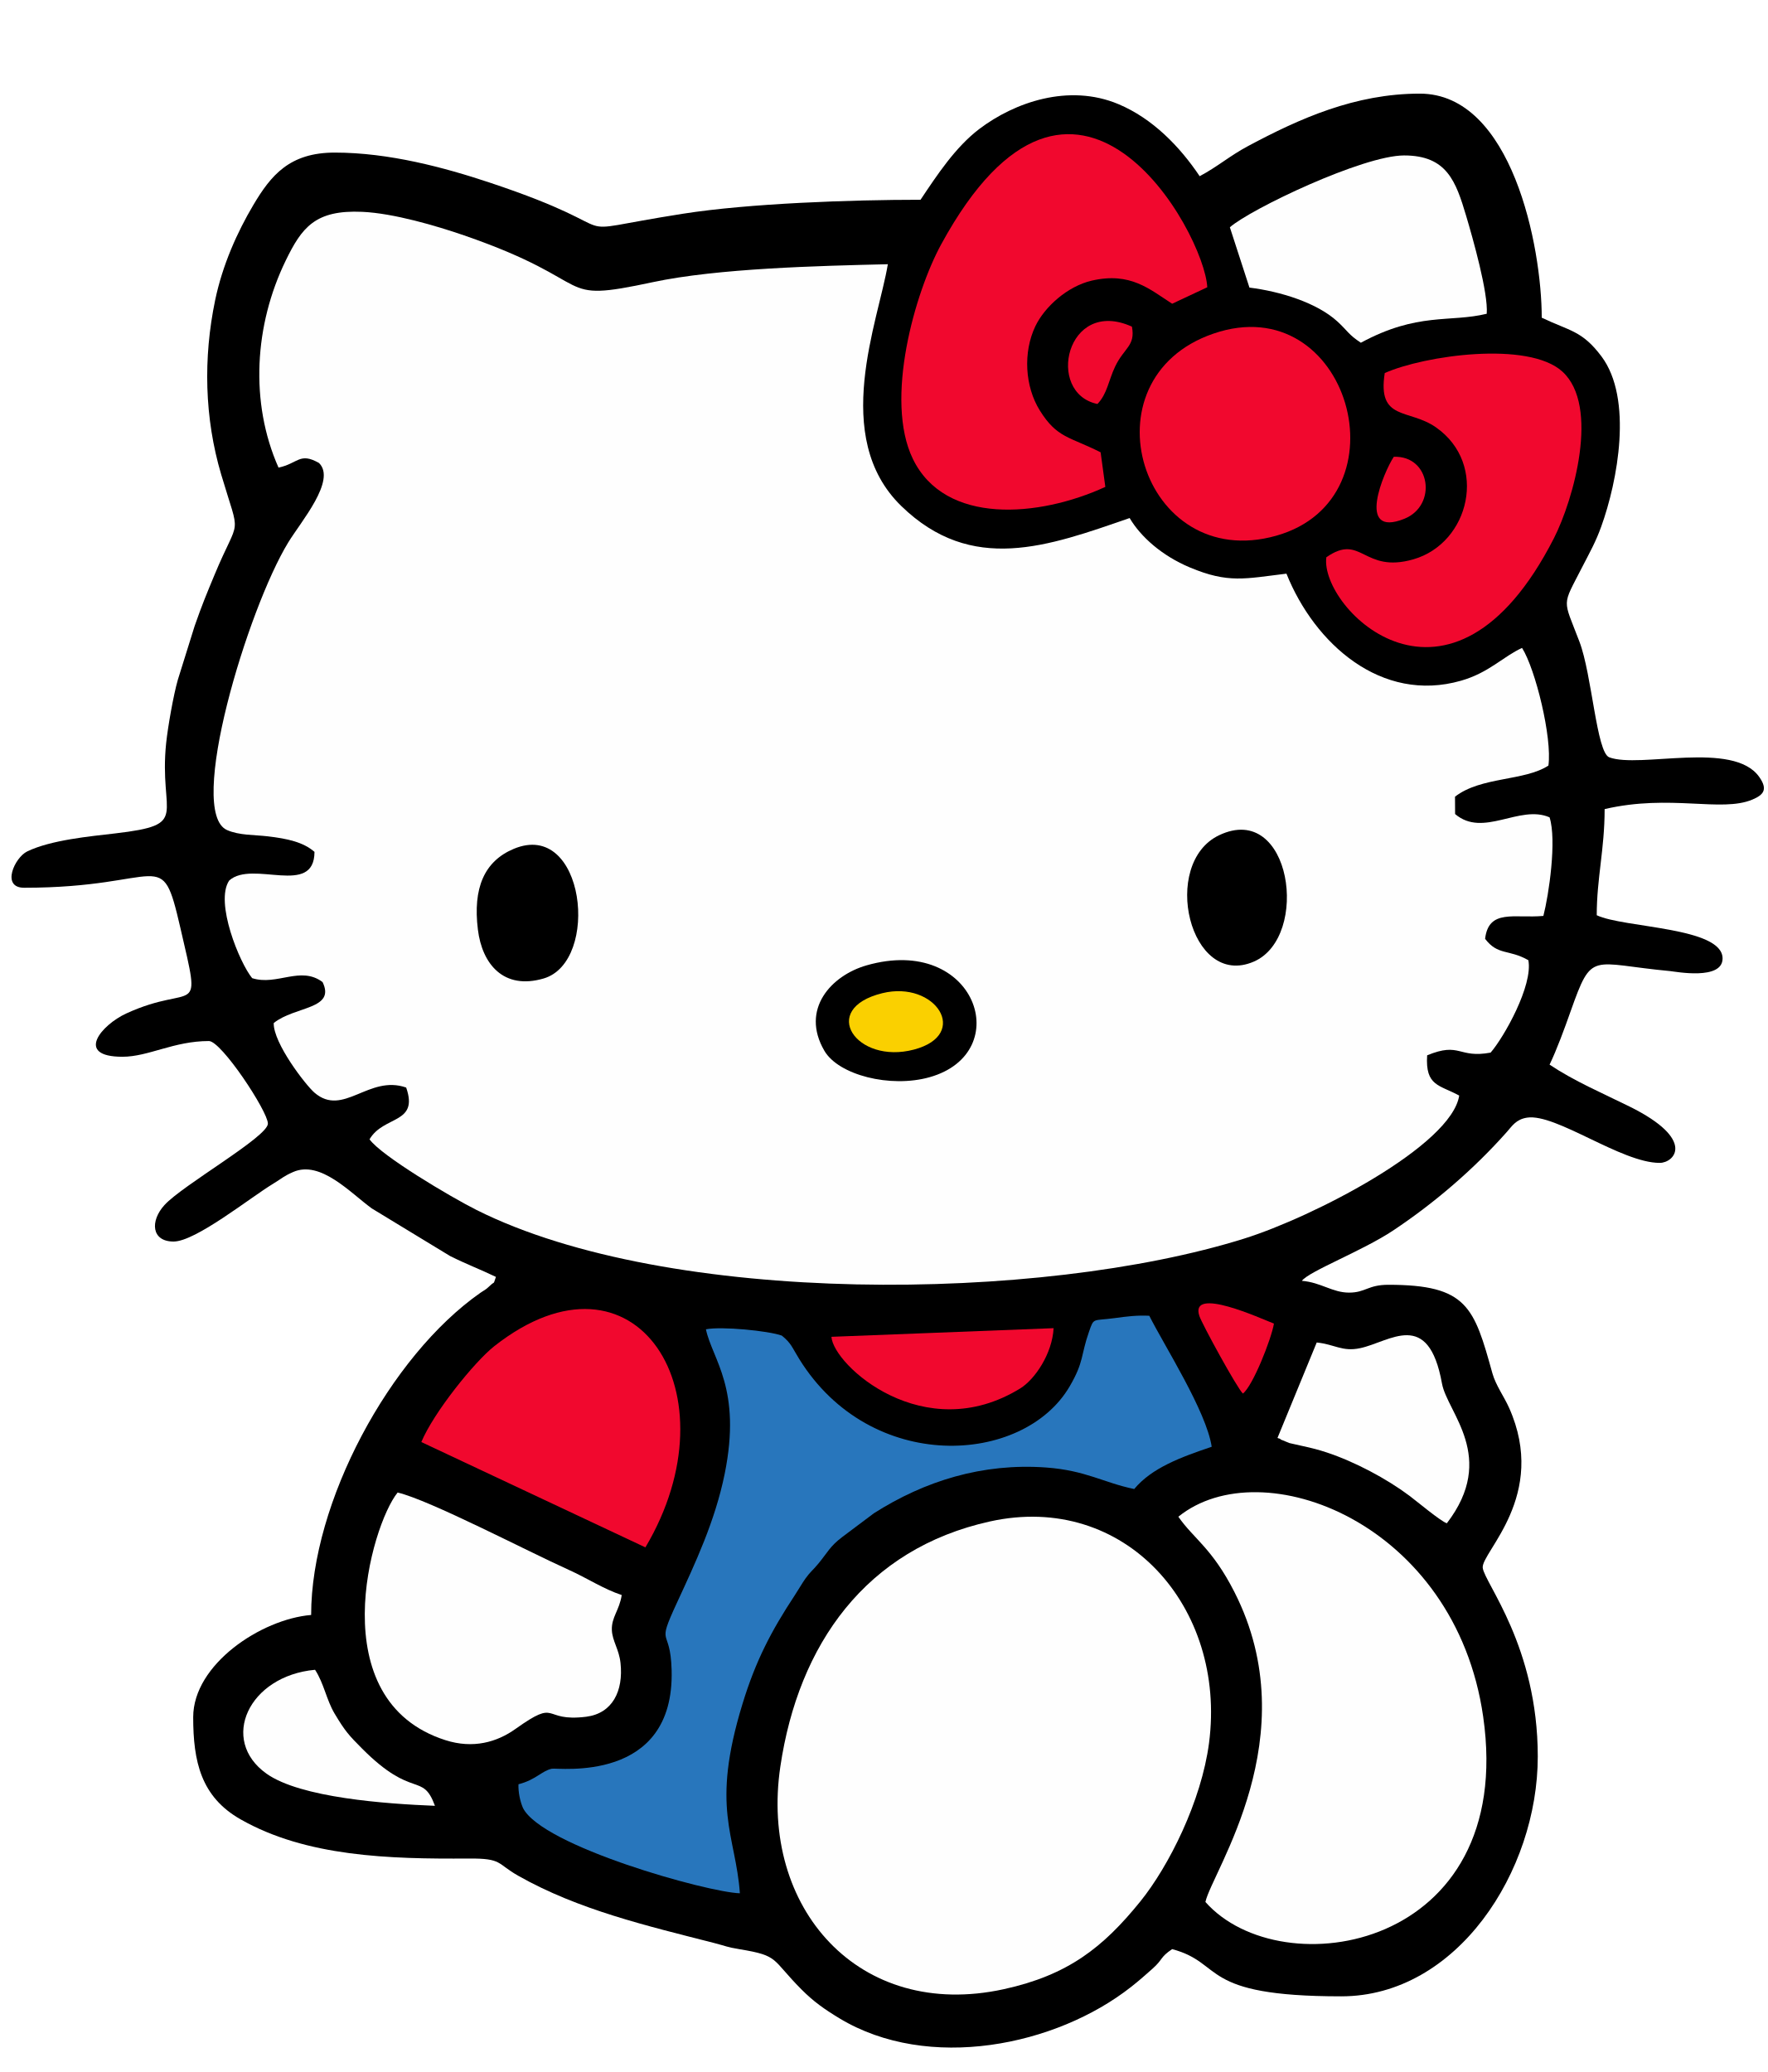
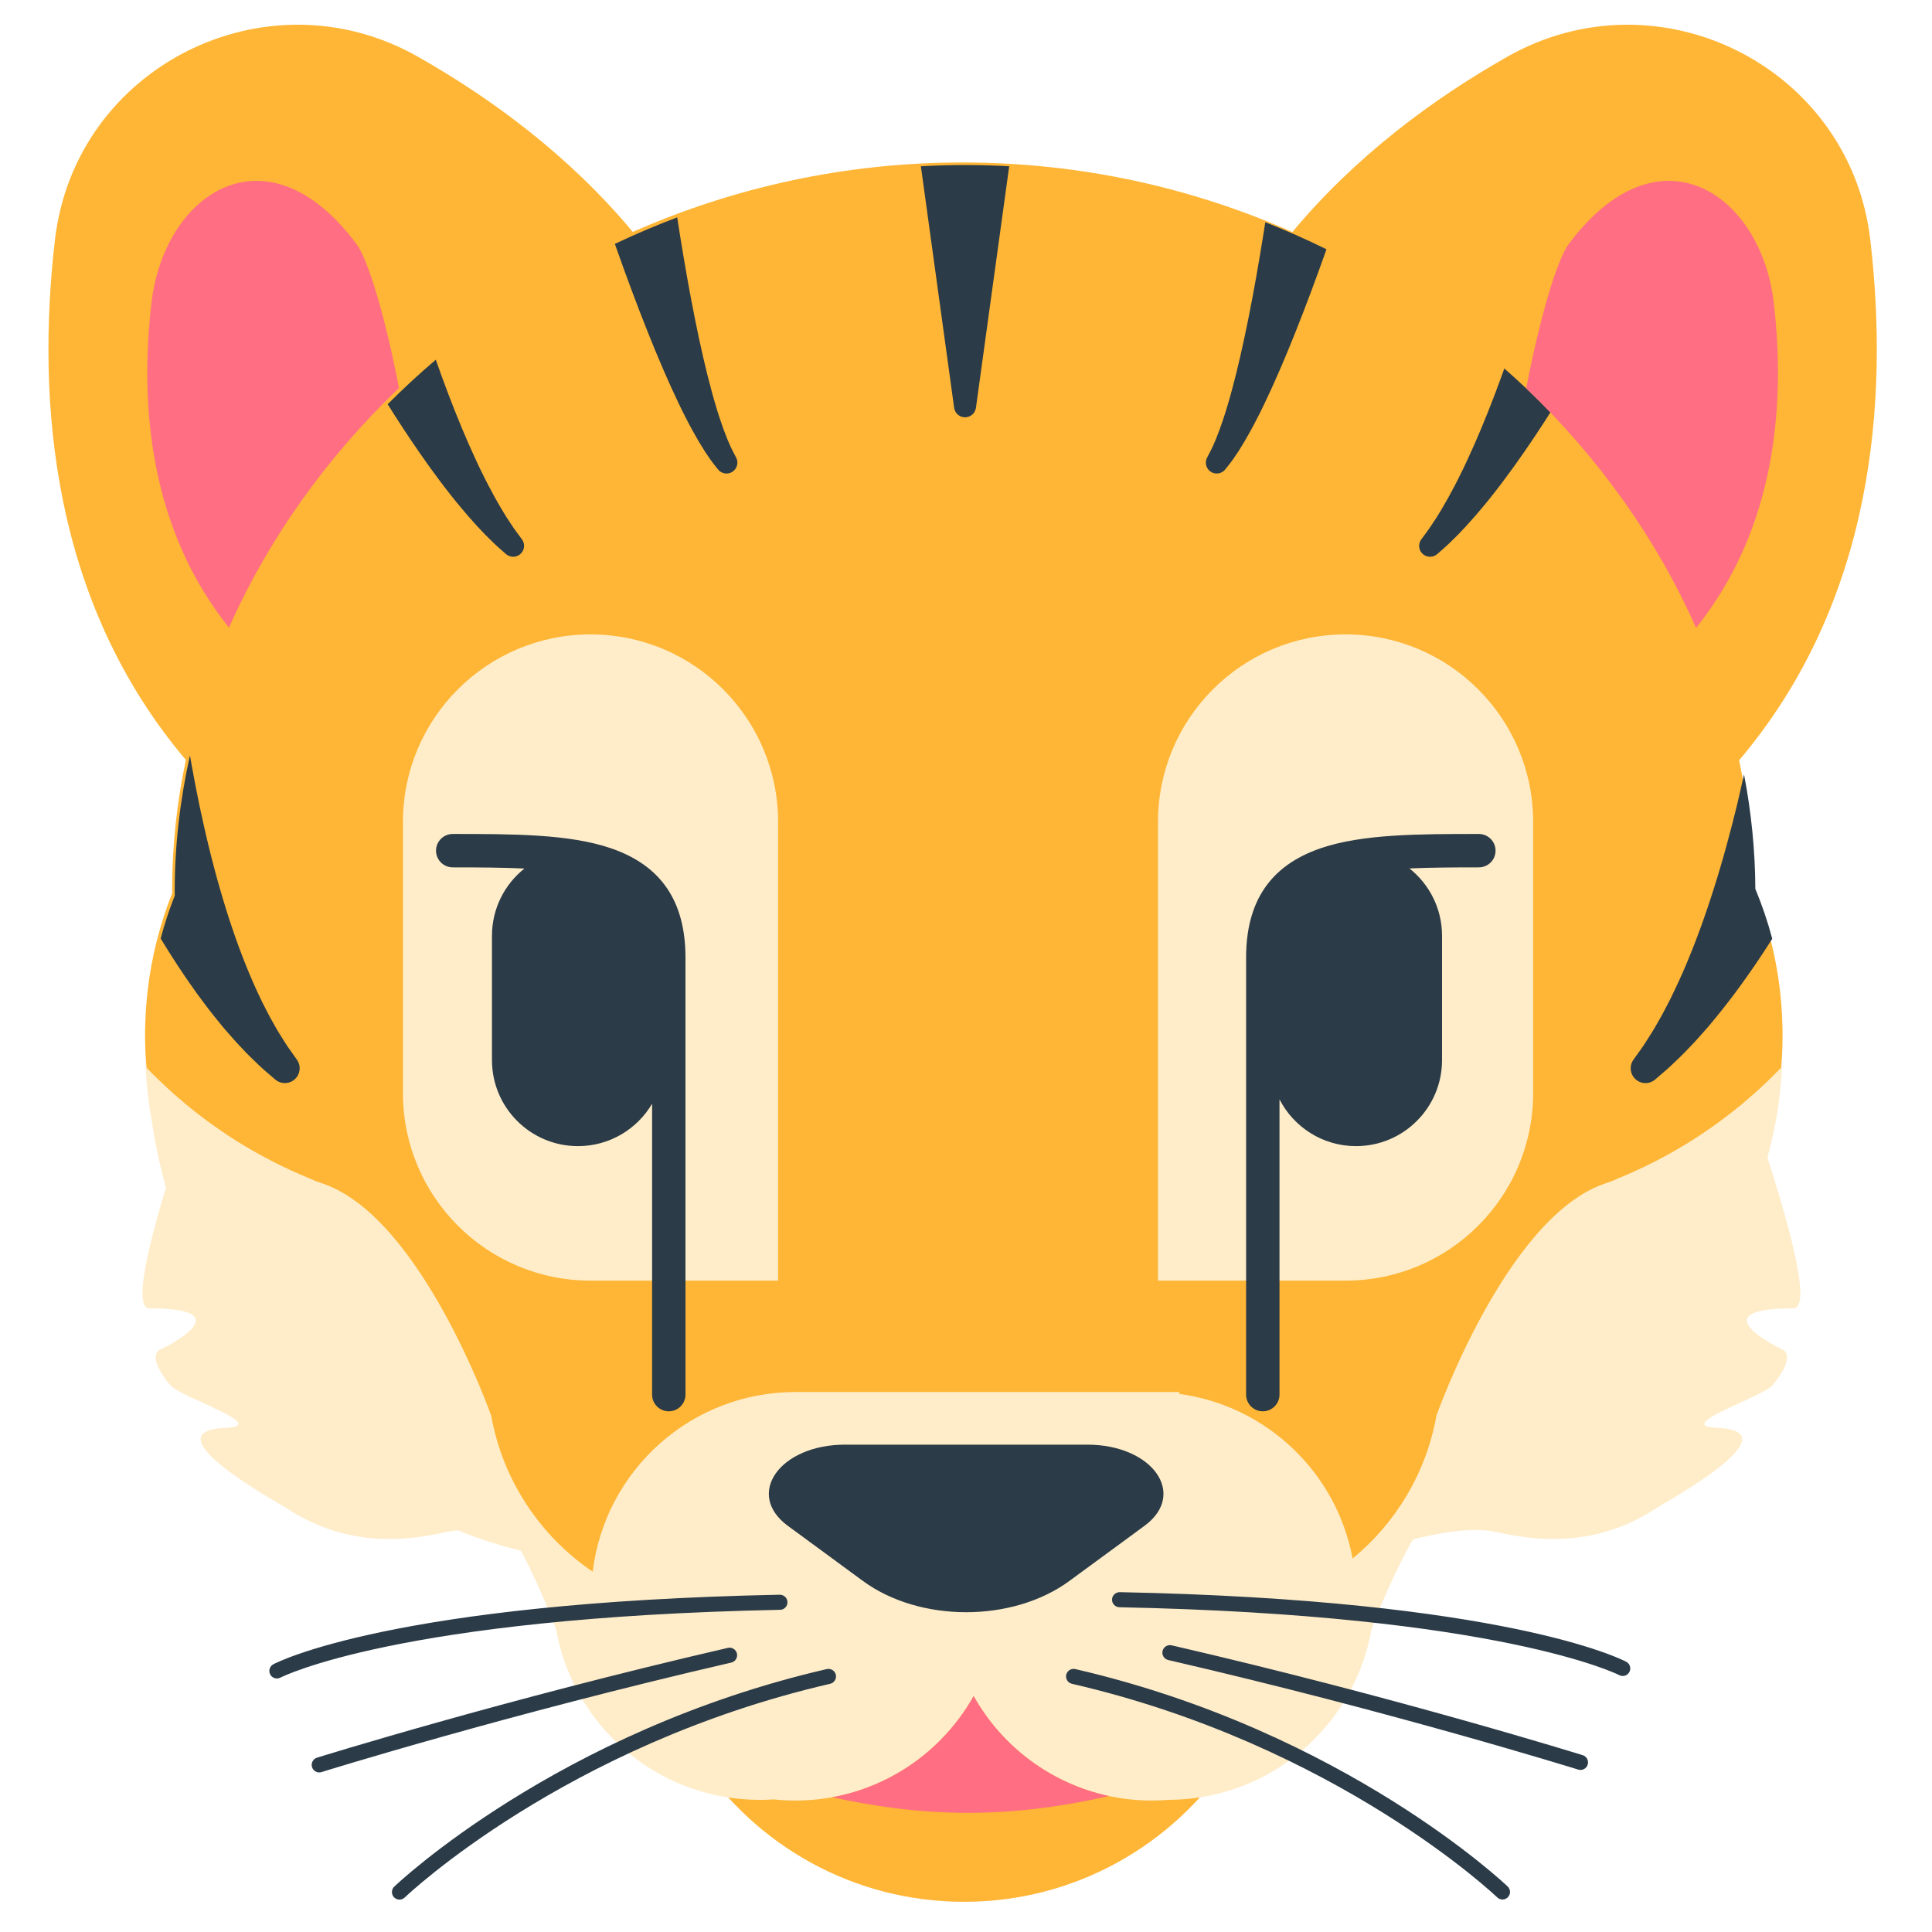
- <svg xmlns="http://www.w3.org/2000/svg" width="148pt" height="173.5pt" viewBox="0 0 148 173.5" version="1.1">
-   <g id="surface1">
-     <path style=" stroke:none;fill-rule:evenodd;fill:rgb(0%,0%,0%);fill-opacity:1;" d="M 77.074 16.727 C 71.301 16.727 62.734 17.023 57.176 17.898 C 45.969 19.656 53.941 19.598 40.988 15.285 C 37.203 14.027 32.566 12.777 28.027 12.777 C 24.234 12.777 22.68 14.691 21.215 17.16 C 19.875 19.418 18.629 22.176 18.012 25.145 C 17.008 29.977 17.117 35.004 18.52 39.734 C 20.16 45.27 20.086 43.02 17.961 48.137 C 17.273 49.793 16.922 50.633 16.301 52.406 L 14.891 56.918 C 14.516 58.223 14.059 60.855 13.914 62.199 C 13.27 68.34 16.023 69.039 9.652 69.785 C 7.527 70.035 4.266 70.332 2.273 71.297 C 1.23 71.805 0.066 74.336 2.02 74.336 C 13.816 74.336 13.469 70.633 15.105 77.707 C 16.926 85.566 16.355 82.211 10.574 84.863 C 8.492 85.816 6.23 88.488 10.25 88.488 C 12.438 88.488 14.543 87.172 17.492 87.172 C 18.539 87.172 22.43 93.066 22.43 94.086 C 22.43 95.191 15.301 99.223 13.77 100.906 C 12.555 102.242 12.672 103.961 14.531 103.961 C 16.379 103.961 20.93 100.297 22.863 99.125 C 23.629 98.66 23.723 98.5 24.539 98.141 C 26.836 97.125 29.348 99.895 31.129 101.188 L 37.68 105.172 C 39.07 105.867 40.207 106.289 41.523 106.922 C 41.25 107.68 41.504 107.191 40.98 107.699 C 40.656 108.016 40.543 108.031 40.223 108.254 C 32.637 113.559 26.051 125.809 26.051 135.23 C 21.871 135.578 16.176 139.367 16.176 143.789 C 16.176 147.504 16.828 150.457 20.137 152.34 C 25.641 155.477 32.578 155.672 39.234 155.625 C 42.074 155.605 41.566 156.035 43.387 157.066 C 48.438 159.926 54.168 161.258 59.809 162.703 C 60.859 162.973 60.816 163.035 61.926 163.219 C 65.289 163.773 64.547 164.02 67.109 166.59 C 68.117 167.602 69.016 168.238 70.289 169.008 C 77.723 173.496 88.402 171.336 94.715 166.367 C 95.375 165.848 95.93 165.355 96.492 164.855 C 97.402 164.047 97.105 163.906 98.141 163.211 C 102.574 164.395 100.285 167.164 112.297 167.164 C 121.996 167.164 128.754 156.688 128.754 147.082 C 128.754 137.863 124.289 132.551 124.145 131.281 C 124 129.996 129.641 125.246 126.352 117.883 C 125.934 116.945 125.238 116 124.957 115 C 123.418 109.457 122.859 107.582 116.246 107.582 C 114.527 107.582 114.34 108.238 112.953 108.238 C 111.559 108.238 110.617 107.387 109.004 107.25 C 109.59 106.453 114.09 104.738 116.641 103.039 C 120.121 100.719 123.391 97.91 126.164 94.785 C 126.602 94.293 126.934 93.727 127.859 93.586 C 130.277 93.219 135.742 97.375 138.961 97.375 C 140.176 97.375 142.062 95.441 136.438 92.656 C 134.16 91.531 131.816 90.535 129.742 89.148 C 130.352 87.883 130.988 86.141 131.512 84.66 C 133.324 79.551 133.168 80.695 139.844 81.316 C 140.285 81.359 144.227 82.109 144.227 80.258 C 144.227 77.617 135.934 77.711 133.691 76.637 C 133.691 73.543 134.352 71.109 134.352 67.75 C 139.855 66.469 144.117 68.051 146.723 66.953 C 147.691 66.547 148.02 66.086 147.297 65.059 C 145.133 61.984 137.289 64.371 134.738 63.414 C 133.672 63.012 133.297 56.496 132.242 53.73 C 130.84 50.039 130.754 50.855 132.488 47.457 C 133.121 46.223 133.598 45.398 134.066 44.098 C 135.434 40.316 136.75 33.391 134.082 29.836 C 132.453 27.668 131.43 27.727 129.086 26.602 C 129.086 20.664 126.59 7.84 118.879 7.84 C 113.457 7.84 108.812 9.926 104.504 12.227 C 102.957 13.051 101.961 13.949 100.445 14.754 C 98.785 12.273 96.5 9.918 93.641 8.719 C 89.48 6.973 84.938 8.57 82.004 10.793 C 79.984 12.324 78.453 14.668 77.074 16.727 Z M 77.074 16.727 " />
-     <path style=" stroke:none;fill-rule:evenodd;fill:rgb(99.609%,99.609%,99.609%);fill-opacity:1;" d="M 23.32 39.156 C 24.965 38.809 25.078 37.84 26.711 38.77 C 28.18 40.215 25.195 43.68 24.133 45.422 C 20.75 50.957 15.574 68.004 19.016 69.508 C 20.043 69.957 21.262 69.895 22.426 70.031 C 24.082 70.227 25.395 70.516 26.332 71.332 C 26.312 75.129 21.148 71.977 19.191 73.73 C 17.961 75.547 20.074 80.652 21.113 81.906 C 23.188 82.57 25.16 80.848 27.008 82.234 C 28.125 84.539 24.688 84.238 22.918 85.664 C 22.875 87.344 25.605 90.875 26.336 91.5 C 28.742 93.566 30.875 89.969 34.008 91.066 C 35.082 94.141 32.117 93.387 30.941 95.402 C 31.906 96.766 37.703 100.215 39.895 101.316 C 56.031 109.402 87.129 109.051 104.156 103.719 C 109.953 101.906 121.527 95.93 122.176 91.738 C 120.527 90.832 119.324 90.965 119.492 88.367 C 122.285 87.219 122.078 88.645 124.805 88.141 C 125.914 86.871 128.371 82.512 127.965 80.402 C 126.309 79.461 125.418 80.027 124.344 78.613 C 124.641 76.074 126.816 76.918 129.223 76.695 C 129.684 74.918 130.352 70.352 129.742 68.441 C 127.219 67.34 124.191 70.18 121.832 68.164 L 121.824 66.711 C 123.992 65.02 127.641 65.418 129.645 64.105 C 129.969 61.777 128.562 56.035 127.438 54.254 C 125.855 54.973 124.676 56.328 122.324 57 C 115.668 58.906 110.07 53.922 107.711 48.035 C 104.223 48.457 102.852 48.867 99.625 47.516 C 97.297 46.539 95.516 44.961 94.582 43.379 C 87.75 45.746 81.367 48.113 75.461 42.371 C 69.516 36.586 73.551 26.898 74.336 22.125 C 68.512 22.262 60.078 22.469 54.668 23.625 C 46.145 25.449 50.43 23.707 38.859 19.711 C 36.527 18.906 32.945 17.855 30.332 17.738 C 26.391 17.562 25.273 19.039 23.918 21.828 C 21.305 27.203 20.895 33.688 23.32 39.156 Z M 23.32 39.156 " />
-     <path style=" stroke:none;fill-rule:evenodd;fill:rgb(99.609%,99.609%,99.609%);fill-opacity:1;" d="M 82.891 127.398 C 72.504 129.695 66.855 137.676 65.336 147.926 C 63.582 159.75 71.902 169.219 84.043 166.566 C 89.426 165.391 92.363 163.066 95.473 159.223 C 97.871 156.258 100.594 150.812 101.23 145.945 C 102.715 134.566 94.184 124.906 82.891 127.398 Z M 82.891 127.398 " />
-     <path style=" stroke:none;fill-rule:evenodd;fill:rgb(15.697%,46.263%,73.631%);fill-opacity:1;" d="M 65.457 111.836 C 64.32 111.43 60.41 111.051 59.105 111.309 C 59.633 113.828 62.133 116.254 60.672 123.434 C 59.863 127.391 58.227 130.859 56.668 134.23 C 54.898 138.059 56.133 136.105 56.234 139.848 C 56.492 149.391 46.695 148 46.203 148.105 C 45.355 148.285 44.867 149.035 43.41 149.406 C 43.383 150.066 43.547 150.832 43.785 151.387 C 45.379 154.594 59.273 158.461 61.949 158.535 C 61.59 153.598 59.477 151.445 62.172 142.66 C 63.27 139.07 64.578 136.562 66.539 133.59 C 66.844 133.129 67.172 132.551 67.438 132.18 C 67.879 131.57 68 131.555 68.504 130.949 C 69.305 129.984 69.473 129.492 70.535 128.691 L 73.168 126.715 C 77.406 124.016 82.254 122.492 87.598 122.883 C 90.93 123.129 92.387 124.152 94.965 124.684 C 96.441 122.91 98.867 122.02 101.453 121.145 C 100.996 118.152 97.504 112.715 96.227 110.176 C 95.203 110.125 94.355 110.23 93.34 110.371 C 91.461 110.625 91.605 110.301 91.184 111.5 C 90.484 113.477 90.781 114.008 89.551 116.105 C 85.68 122.699 72.906 123.461 66.918 113.797 C 66.289 112.785 66.262 112.488 65.457 111.836 Z M 65.457 111.836 " />
-     <path style=" stroke:none;fill-rule:evenodd;fill:rgb(99.609%,99.609%,99.609%);fill-opacity:1;" d="M 98.66 127.004 C 99.949 128.859 101.484 129.629 103.355 133.309 C 109.504 145.402 101.473 156.727 100.926 159.262 C 107.289 166.461 126.98 163.27 124.184 143.754 C 121.852 127.477 105.625 121.359 98.66 127.004 Z M 98.66 127.004 " />
-     <path style=" stroke:none;fill-rule:evenodd;fill:rgb(94.531%,3.137%,18.042%);fill-opacity:1;" d="M 92.547 40.77 L 92.152 37.875 C 89.531 36.551 88.508 36.688 87.066 34.379 C 85.809 32.367 85.645 29.496 86.688 27.316 C 87.465 25.695 89.363 23.977 91.406 23.5 C 94.648 22.75 96.258 24.223 98.141 25.434 L 101.082 24.055 C 100.855 19.473 90.016 -0.094 78.809 20.449 C 76.609 24.477 74.031 33.473 76.43 38.422 C 79.125 43.988 86.988 43.324 92.547 40.77 Z M 92.547 40.77 " />
-     <path style=" stroke:none;fill-rule:evenodd;fill:rgb(99.609%,99.609%,99.609%);fill-opacity:1;" d="M 52.055 133.562 C 50.52 133.055 49.156 132.141 47.613 131.449 C 44.031 129.832 36.023 125.633 33.293 124.977 C 31.059 127.715 26.855 142.387 37.301 145.715 C 39.613 146.453 41.605 145.883 43.16 144.773 C 46.836 142.156 45.301 144.219 49.07 143.754 C 51.273 143.48 52.211 141.605 51.953 139.242 C 51.828 138.098 51.27 137.41 51.23 136.504 C 51.184 135.414 51.859 134.852 52.055 133.562 Z M 52.055 133.562 " />
-     <path style=" stroke:none;fill-rule:evenodd;fill:rgb(94.531%,3.137%,18.042%);fill-opacity:1;" d="M 115.941 31.238 C 115.309 35.277 117.961 34.195 120.23 35.785 C 124.629 38.859 123.055 45.48 118.336 46.836 C 114.117 48.047 114.004 44.598 111.051 46.664 C 110.48 50.938 121.441 62.02 130.102 45.078 C 131.75 41.848 133.965 33.992 130.816 31.117 C 127.969 28.516 119.242 29.766 115.941 31.238 Z M 115.941 31.238 " />
-     <path style=" stroke:none;fill-rule:evenodd;fill:rgb(94.531%,3.137%,18.042%);fill-opacity:1;" d="M 35.277 120.75 L 54.039 129.57 C 61.688 116.691 53.199 103.438 41.395 112.715 C 39.727 114.027 36.305 118.281 35.277 120.75 Z M 35.277 120.75 " />
-     <path style=" stroke:none;fill-rule:evenodd;fill:rgb(94.531%,3.137%,18.042%);fill-opacity:1;" d="M 101.602 27.934 C 90.543 31.727 95.59 48.039 106.855 44.859 C 117.918 41.734 112.941 24.043 101.602 27.934 Z M 101.602 27.934 " />
-     <path style=" stroke:none;fill-rule:evenodd;fill:rgb(99.609%,99.609%,99.609%);fill-opacity:1;" d="M 102.973 19.031 L 104.613 24.082 C 107.188 24.402 110.254 25.34 111.98 26.922 C 112.848 27.719 112.891 28.008 113.941 28.699 C 118.719 26.117 121.395 27.027 124.48 26.273 C 124.621 24.547 123.305 19.918 122.766 18.105 C 121.898 15.191 121.152 13.016 117.562 13.016 C 114.109 13.016 104.711 17.504 102.973 19.031 Z M 102.973 19.031 " />
-     <path style=" stroke:none;fill-rule:evenodd;fill:rgb(99.609%,99.609%,99.609%);fill-opacity:1;" d="M 110.246 112.414 L 106.961 120.406 C 107.066 120.469 107.188 120.438 107.23 120.539 L 107.961 120.836 C 108.016 120.852 108.91 121.051 109.035 121.078 C 109.844 121.254 110.383 121.391 111.082 121.621 C 113.441 122.402 116.098 123.82 118.004 125.246 C 118.562 125.66 120.633 127.395 121.141 127.551 C 125.387 122.02 121.172 118.285 120.734 115.852 C 119.594 109.531 116.375 112.367 113.875 112.891 C 112.379 113.207 111.746 112.566 110.246 112.414 Z M 110.246 112.414 " />
-     <path style=" stroke:none;fill-rule:evenodd;fill:rgb(0%,0%,0%);fill-opacity:1;" d="M 72.551 80.836 C 69.613 81.68 66.992 84.5 69.023 87.988 C 70.207 90.02 74.547 91.129 77.836 90.199 C 85.078 88.152 81.715 78.207 72.551 80.836 Z M 72.551 80.836 " />
-     <path style=" stroke:none;fill-rule:evenodd;fill:rgb(94.531%,3.137%,18.042%);fill-opacity:1;" d="M 69.613 111.938 C 69.777 114.324 77.375 121.211 85.426 116.258 C 86.641 115.508 88.105 113.359 88.215 111.215 Z M 69.613 111.938 " />
-     <path style=" stroke:none;fill-rule:evenodd;fill:rgb(99.609%,99.609%,99.609%);fill-opacity:1;" d="M 36.418 151.211 C 35.363 148.348 34.598 150.711 30.328 146.43 C 29.219 145.316 28.902 144.977 28.008 143.477 C 27.328 142.328 27.125 140.965 26.379 139.82 C 20.816 140.328 18.344 145.699 22.316 148.52 C 25.168 150.543 32.328 151.047 36.418 151.211 Z M 36.418 151.211 " />
-     <path style=" stroke:none;fill-rule:evenodd;fill:rgb(0%,0%,0%);fill-opacity:1;" d="M 43.008 71.082 C 40.539 72.121 39.586 74.371 40.012 77.832 C 40.363 80.73 42.168 82.914 45.516 81.934 C 50.285 80.539 48.977 68.574 43.008 71.082 Z M 43.008 71.082 " />
-     <path style=" stroke:none;fill-rule:evenodd;fill:rgb(0%,0%,0%);fill-opacity:1;" d="M 102.074 69.938 C 97.121 72.293 99.598 82.855 104.98 80.52 C 109.734 78.457 108.113 67.066 102.074 69.938 Z M 102.074 69.938 " />
-     <path style=" stroke:none;fill-rule:evenodd;fill:rgb(98.047%,81.639%,0%);fill-opacity:1;" d="M 73.875 83.164 C 68.504 84.488 71.707 89.164 76.523 87.887 C 81.289 86.625 78.316 82.07 73.875 83.164 Z M 73.875 83.164 " />
-     <path style=" stroke:none;fill-rule:evenodd;fill:rgb(94.531%,3.137%,18.042%);fill-opacity:1;" d="M 104.066 116.691 C 104.898 116.047 106.445 112.137 106.664 110.832 C 105.621 110.434 99.582 107.652 100.418 110.188 C 100.645 110.879 103.605 116.285 104.066 116.691 Z M 104.066 116.691 " />
-     <path style=" stroke:none;fill-rule:evenodd;fill:rgb(94.531%,3.137%,18.042%);fill-opacity:1;" d="M 91.887 33.828 C 92.707 32.973 92.801 31.898 93.359 30.711 C 94.109 29.117 95.086 28.973 94.773 27.352 C 89.277 24.859 87.504 32.922 91.887 33.828 Z M 91.887 33.828 " />
-     <path style=" stroke:none;fill-rule:evenodd;fill:rgb(94.531%,3.137%,18.042%);fill-opacity:1;" d="M 116.699 38.25 C 115.891 39.461 113.469 45.09 117.582 43.441 C 120.359 42.324 119.781 38.133 116.699 38.25 Z M 116.699 38.25 " />
-   </g>
+ <svg xmlns="http://www.w3.org/2000/svg" width="512px" height="512px" viewBox="0 0 512 512" aria-hidden="true" role="img" class="iconify iconify--fxemoji" preserveAspectRatio="xMidYMid meet">
+   <path fill="#FFB636" d="M472.386 272.863c-.003-.212-.013-.422-.017-.633a94.868 94.868 0 0 0-.089-2.643a95.384 95.384 0 0 0-.15-2.553a115.575 115.575 0 0 0-.204-2.459a106.22 106.22 0 0 0-.215-2.051l-.037-.313a102.092 102.092 0 0 0-7.171-27.32c-.044-11.26-1.291-22.438-3.617-33.411c35.614-42.06 39.743-95.014 34.76-137.925c-5.326-45.863-56.031-71.304-96.191-48.524c-19.773 11.216-40.198 26.338-56.963 46.455c-26.523-11.72-56.101-18.429-87.426-18.429c-31.303 0-60.863 6.697-87.372 18.402c-16.761-20.103-37.176-35.218-56.941-46.429c-40.16-22.78-90.865 2.661-96.191 48.524c-4.98 42.885-.859 95.802 34.696 137.849c-2.379 11.199-3.637 22.612-3.637 34.108c0 .384.014.764.017 1.147c-3.198 8.087-5.42 16.644-6.475 25.552l-.037.313a98.855 98.855 0 0 0-.287 2.836a92.82 92.82 0 0 0-.206 2.804a111.982 111.982 0 0 0-.129 2.757c-.014.436-.027.872-.036 1.309c-.004.211-.014.421-.017.633c-.004.27 0 .539-.002.809c-.002.23-.009.458-.009.689c0 .114.007.226.007.339c.004 1.23.028 2.456.075 3.676c.008.209.02.416.029.624c.053 1.186.123 2.367.216 3.543c.008.107.014.215.023.322a100.508 100.508 0 0 0 .463 4.397c.15 1.193.318 2.38.509 3.56c.032.198.068.394.101.591c.192 1.141.4 2.277.629 3.406c.023.112.043.225.066.337c.244 1.181.513 2.352.797 3.518c.058.237.115.474.175.71c.288 1.147.593 2.287.92 3.419c.053.184.109.365.163.549c.321 1.091.658 2.174 1.014 3.25l.112.347c.377 1.126.778 2.242 1.193 3.351c.085.226.169.452.256.678c.418 1.092.851 2.177 1.304 3.251c.072.171.147.34.22.51c.442 1.032.899 2.056 1.373 3.071l.16.349a101.894 101.894 0 0 0 1.564 3.161c.11.213.219.426.33.638c.539 1.03 1.093 2.052 1.666 3.063c.088.156.18.31.269.465c.555.967 1.124 1.925 1.708 2.873c.07.114.138.23.209.344c.619.994 1.258 1.975 1.909 2.948c.132.197.264.394.398.59c.653.961 1.32 1.913 2.005 2.852c.101.138.204.274.306.412c.659.895 1.332 1.779 2.019 2.653c.088.112.174.226.263.337a106.502 106.502 0 0 0 2.688 3.248c.759.882 1.53 1.755 2.317 2.612c.111.121.224.239.336.359a105.28 105.28 0 0 0 2.31 2.416l.309.316a107.512 107.512 0 0 0 3.038 2.931c.856.796 1.724 1.58 2.607 2.348c.118.103.239.203.358.306c.848.731 1.708 1.45 2.579 2.156c.118.096.234.193.353.288c.916.735 1.848 1.454 2.789 2.16l.567.423c.947.701 1.903 1.389 2.874 2.06c.123.085.249.168.372.253c.929.636 1.868 1.258 2.818 1.866c.136.087.27.176.406.262a108.07 108.07 0 0 0 3.64 2.204c1.028.597 2.065 1.18 3.115 1.744c.125.067.253.132.378.199c1.005.535 2.02 1.054 3.045 1.559c.149.073.296.149.446.222c1.071.522 2.154 1.023 3.245 1.511c.216.097.433.192.65.288c1.102.484 2.211.954 3.332 1.402c.125.05.252.097.377.147c1.075.426 2.158.834 3.25 1.226c.11.039.217.084.326.123c22.187 7.899 37.974 51.384 37.974 51.384c3.597 19.616 18.248 35.497 37.473 41.359C199.96 488.828 225.94 504 255.476 504c29.555 0 55.549-15.192 70.64-38.182c19.154-5.898 33.743-21.747 37.33-41.314c0 0 15.786-43.485 37.974-51.384c.11-.039.217-.084.326-.123a111.91 111.91 0 0 0 3.25-1.226c.125-.05.252-.097.377-.147a112.542 112.542 0 0 0 3.982-1.69c1.091-.488 2.174-.99 3.245-1.511c.149-.073.297-.148.446-.222a111.757 111.757 0 0 0 3.045-1.559c.126-.067.253-.132.378-.199a109.869 109.869 0 0 0 3.728-2.102c1.02-.601 2.03-1.214 3.027-1.846c.136-.086.27-.175.406-.262c.95-.608 1.89-1.23 2.819-1.866c.124-.085.249-.167.372-.253a108.643 108.643 0 0 0 3.441-2.483c.941-.706 1.873-1.425 2.789-2.16c.118-.095.234-.193.353-.288c.872-.706 1.731-1.424 2.579-2.156l.358-.306a107.405 107.405 0 0 0 3.127-2.835c.852-.802 1.694-1.615 2.518-2.444c.104-.104.205-.211.309-.316c.784-.794 1.554-1.6 2.312-2.418l.333-.356c.788-.858 1.559-1.73 2.318-2.613l.463-.542c.756-.891 1.499-1.791 2.225-2.706c.089-.112.174-.225.263-.337c.687-.873 1.36-1.758 2.019-2.653c.101-.138.205-.274.306-.412a106.585 106.585 0 0 0 2.403-3.442c.651-.972 1.29-1.953 1.909-2.948c.071-.114.139-.229.209-.344c.585-.948 1.154-1.906 1.708-2.873c.089-.155.18-.309.269-.465a103.856 103.856 0 0 0 1.996-3.701a101.894 101.894 0 0 0 1.564-3.161c.055-.116.106-.233.16-.349a99.33 99.33 0 0 0 1.373-3.071c.073-.17.148-.339.22-.51a100.57 100.57 0 0 0 1.304-3.251l.256-.678c.415-1.109.816-2.225 1.193-3.351c.039-.115.074-.232.112-.347c.356-1.076.693-2.16 1.014-3.25c.054-.183.11-.365.163-.549a105.458 105.458 0 0 0 1.892-7.647c.023-.112.043-.225.066-.337c.229-1.129.437-2.264.629-3.406c.033-.197.069-.393.101-.591a101.614 101.614 0 0 0 .598-4.293c.144-1.216.273-2.436.374-3.664c.009-.107.015-.215.023-.322c.093-1.175.164-2.357.216-3.543c.009-.208.021-.416.029-.624c.047-1.22.071-2.446.075-3.676c0-.114.007-.226.007-.339c0-.23-.008-.459-.009-.689c-.002-.266.002-.534-.002-.805z" />
+   <path fill="#FFEDCA" d="M156.491 168.122c27.453 0 49.708 22.255 49.708 49.708V339.376h-49.708c-27.453 0-49.708-22.255-49.708-49.708V217.83c0-27.453 22.255-49.708 49.708-49.708zm200.1 0c-27.453 0-49.708 22.255-49.708 49.708V339.376h49.708c27.453 0 49.708-22.255 49.708-49.708V217.83c0-27.453-22.255-49.708-49.708-49.708zM468.37 306.735l.018-.063a110.627 110.627 0 0 0 1.095-4.249c.284-1.2.553-2.405.797-3.62c.023-.115.043-.231.066-.347c.229-1.161.437-2.33.629-3.504c.033-.203.069-.405.101-.608c.191-1.214.359-2.435.509-3.663c.031-.251.06-.503.089-.754c.144-1.251.273-2.507.374-3.77c.009-.11.015-.221.023-.331c.08-1.044.137-2.094.187-3.146c-.062.065-.121.132-.183.197c-.12.125-.237.252-.358.377a125.442 125.442 0 0 1-3.523 3.496c-.993.949-1.998 1.885-3.022 2.801c-.135.121-.272.238-.407.358a129.16 129.16 0 0 1-2.998 2.578c-.137.114-.271.23-.409.344a127.58 127.58 0 0 1-3.891 3.081a123.706 123.706 0 0 1-3.332 2.457c-.125.089-.252.175-.377.263a149.427 149.427 0 0 1-3.322 2.264c-.157.104-.313.21-.47.313a124.35 124.35 0 0 1-3.509 2.202l-.71.427a125.134 125.134 0 0 1-3.611 2.081c-.141.078-.284.153-.425.23a128.55 128.55 0 0 1-3.543 1.867c-.173.087-.344.178-.517.264a126.089 126.089 0 0 1-4.516 2.146a124.94 124.94 0 0 1-3.863 1.673c-.289.119-.585.225-.861.365c-1.037.524-2.145.872-3.248 1.24c-.161.054-.316.123-.475.181c-25.723 9.423-44.025 61.298-44.025 61.298c-2.702 15.165-10.786 28.461-22.207 37.846c-4.256-22.764-22.766-40.502-45.913-43.621v-.503H210.8c-27.689 0-50.506 20.795-53.725 47.617c-13.881-9.414-23.839-24.175-26.897-41.338c0 0-18.302-51.875-44.025-61.298c-.159-.058-.314-.127-.475-.181c-1.103-.368-2.211-.716-3.249-1.24c-.276-.14-.572-.245-.86-.364a123.899 123.899 0 0 1-4.617-2.016c-1.265-.582-2.52-1.18-3.762-1.803c-.173-.087-.344-.177-.517-.264a135.011 135.011 0 0 1-3.553-1.872c-.138-.075-.278-.148-.415-.224a125.134 125.134 0 0 1-3.611-2.081l-.71-.427a124.35 124.35 0 0 1-3.509-2.202c-.158-.103-.313-.209-.47-.313a139.684 139.684 0 0 1-3.298-2.247c-.134-.094-.269-.185-.401-.28a129.28 129.28 0 0 1-3.99-2.961a127.58 127.58 0 0 1-3.233-2.577c-.137-.113-.272-.23-.409-.344a129.699 129.699 0 0 1-3.008-2.587c-.132-.117-.266-.232-.397-.349a125.006 125.006 0 0 1-3.625-3.381a125.442 125.442 0 0 1-2.92-2.916c-.11-.114-.217-.229-.326-.344a.648.648 0 0 0-.005-.046c-.009-.107-.014-.215-.023-.322a103.358 103.358 0 0 1-.194-3.168c.042 1.156.083 2.312.15 3.46c-.048-.051-.095-.104-.144-.155c.05 1.052.107 2.102.187 3.146c.008.11.014.221.023.331a106.397 106.397 0 0 0 .463 4.524c.15 1.227.318 2.449.509 3.663c.032.203.068.405.101.608c.068.414.15.824.222 1.236a151.999 151.999 0 0 0 3.884 18.576c-5.367 17.685-8.407 31.971-4.345 31.971c25.502 0 3.356 10.667 3.356 10.667s-5.016.954 2.094 9.669c2.558 3.135 26.839 10.83 14.754 11.316c-20.907.842 13.947 19.887 15.956 21.212c17.169 11.333 33.701 8.344 42.707 6.365a21.333 21.333 0 0 1 2.893-.407a116.214 116.214 0 0 0 16.653 5.389c5.918 11.215 9.355 20.953 9.355 20.953c4.141 23.241 22.936 41.396 46.497 44.573l.146.019c.746.099 1.495.186 2.25.255c.18.017.362.026.543.041c.645.052 1.291.102 1.942.132c.531.025 1.067.031 1.601.04c.3.005.597.023.898.023l.054-.001l.055.001c1.244 0 2.478-.043 3.702-.124c1.88.198 3.788.303 5.721.303c20.286 0 37.955-11.167 47.224-27.682c9.269 16.515 26.938 27.682 47.224 27.682c1.419 0 2.82-.072 4.212-.179l.055-.001l.054.001c.301 0 .598-.018.898-.023c.535-.01 1.07-.016 1.601-.04c.651-.029 1.297-.08 1.942-.132c.181-.015.363-.025.543-.041a53.726 53.726 0 0 0 2.25-.255l.146-.019c23.561-3.177 42.355-21.332 46.497-44.573c0 0 4.069-11.527 10.975-23.942c8.162-2.036 16.322-3.229 21.946-1.993c9.006 1.979 25.538 4.968 42.707-6.365c2.009-1.326 36.863-20.37 15.956-21.212c-12.085-.487 12.196-8.182 14.754-11.316c7.11-8.714 2.094-9.669 2.094-9.669s-22.145-10.667 3.356-10.667c4.659-.001-.036-18.822-6.867-40.002z" />
+   <path fill="#2B3B47" d="M391.912 229.86c-6.771 0-12.901.043-18.397.278c5.262 4.176 8.641 10.622 8.641 17.861v32.943c0 12.589-10.205 22.795-22.795 22.795c-8.841 0-16.501-5.037-20.281-12.394v78.242a4.425 4.425 0 0 1-8.85 0v-115.78c0-14.97 6.464-24.459 19.762-29.01c11.059-3.785 26.049-3.785 41.92-3.785a4.425 4.425 0 0 1 0 8.85zm-276.359-4.425a4.425 4.425 0 0 0 4.425 4.425c7.022 0 13.352.047 19.003.306c-5.242 4.176-8.605 10.61-8.605 17.833v32.943c0 12.589 10.206 22.795 22.795 22.795c8.365 0 15.674-4.509 19.639-11.227v77.075a4.425 4.425 0 0 0 8.85 0v-115.78c0-14.97-6.464-24.459-19.762-29.01c-11.058-3.785-26.049-3.785-41.919-3.785a4.425 4.425 0 0 0-4.426 4.425zm93.133 199.142c-.022-1.104-.91-1.945-2.04-1.96c-102.068 2.055-132.938 17.762-134.202 18.43a2 2 0 1 0 1.869 3.537c.301-.159 31.291-15.932 132.414-17.967a1.999 1.999 0 0 0 1.959-2.04zm-13.391 13.625a2.002 2.002 0 0 0-2.398-1.499c-59.544 13.744-108.463 28.968-108.951 29.12a2.001 2.001 0 0 0 1.193 3.818c.486-.152 49.269-15.332 108.658-29.04a2.001 2.001 0 0 0 1.498-2.399zm23.81 4.12c-71.369 16.475-114.175 57.22-114.599 57.629a2 2 0 1 0 2.779 2.876c.417-.401 42.485-40.396 112.72-56.607a2 2 0 0 0 1.499-2.399a2.007 2.007 0 0 0-2.399-1.499zm211.836-1.954c-1.264-.668-32.133-16.375-134.201-18.43c-1.089.011-2.018.855-2.04 1.96a2.001 2.001 0 0 0 1.96 2.04c100.8 2.028 132.113 17.81 132.414 17.967a2 2 0 1 0 1.867-3.537zm-11.5 24.777c-.487-.152-49.406-15.376-108.95-29.12a2.01 2.01 0 0 0-2.399 1.499a2.001 2.001 0 0 0 1.499 2.399c59.39 13.708 108.172 28.888 108.657 29.04a2 2 0 1 0 1.193-3.818zm-134.479-22.823a2.007 2.007 0 0 0-2.399 1.499a2.001 2.001 0 0 0 1.499 2.399c70.234 16.212 112.303 56.206 112.72 56.607a1.994 1.994 0 0 0 2.827-.049a1.999 1.999 0 0 0-.049-2.827c-.424-.409-43.23-41.154-114.598-57.629zm18.335-37.958c11.421-8.384 2.166-21.518-15.162-21.518H223.95c-17.328 0-26.582 13.134-15.162 21.518l19.894 14.604c15.048 11.047 39.672 11.047 54.721 0l19.894-14.604zm161.885-168.793c-.04-10.205-1.073-20.341-2.994-30.32a522.46 522.46 0 0 1-1.733 7.565c-.913 3.73-1.869 7.519-2.909 11.276c-.52 1.878-1.039 3.763-1.599 5.617a203.529 203.529 0 0 1-1.687 5.539a250.045 250.045 0 0 1-3.604 10.649a212.636 212.636 0 0 1-3.828 9.761a166.557 166.557 0 0 1-3.895 8.514c-.614 1.324-1.295 2.512-1.899 3.69a60.517 60.517 0 0 1-1.813 3.269c-1.146 2.059-2.262 3.752-3.171 5.173c-.899 1.431-1.712 2.448-2.22 3.2l-.803 1.128l-.153.214a3.921 3.921 0 0 0 5.75 5.244l1.149-.987c.731-.658 1.895-1.568 3.22-2.845c1.336-1.269 2.988-2.809 4.734-4.684a68.425 68.425 0 0 0 2.779-3.002c.941-1.081 1.993-2.195 2.973-3.418a179.732 179.732 0 0 0 6.312-7.974a228.507 228.507 0 0 0 6.522-9.248a292.573 292.573 0 0 0 3.351-5.142a102.344 102.344 0 0 0-4.482-13.219zM380.9 146.828l.96-.849c.616-.561 1.58-1.354 2.671-2.454l1.842-1.809l2.08-2.197a131.261 131.261 0 0 0 4.747-5.452a109.239 109.239 0 0 0 2.585-3.206a131.183 131.183 0 0 0 2.68-3.488a226.513 226.513 0 0 0 5.533-7.69a324.306 324.306 0 0 0 5.61-8.404c.426-.661.848-1.337 1.272-2.005a212.465 212.465 0 0 0-12.217-11.63a382.632 382.632 0 0 1-2.498 6.802a307.564 307.564 0 0 1-3.571 8.967a215.442 215.442 0 0 1-3.622 8.24c-.6 1.297-1.189 2.558-1.792 3.752a101.621 101.621 0 0 1-1.752 3.459a123.481 123.481 0 0 1-3.279 5.91l-1.463 2.397l-1.309 1.976c-.779 1.216-1.472 2.076-1.919 2.701l-.697.946l-.111.15a2.896 2.896 0 0 0 .163 3.635a2.897 2.897 0 0 0 4.087.249zm-60.237-21.951a2.885 2.885 0 0 0 4.051-.487l.948-1.207c.296-.397.72-.882 1.111-1.468l1.369-2.019a89.775 89.775 0 0 0 3.292-5.572c.618-1.085 1.208-2.25 1.839-3.481c.646-1.229 1.271-2.531 1.923-3.892c1.314-2.721 2.651-5.69 4.015-8.846a375.219 375.219 0 0 0 4.132-9.97c2.769-6.939 5.539-14.39 8.189-21.872a215.956 215.956 0 0 0-16.212-7.18c-.151.966-.304 1.933-.458 2.9c-1.224 7.674-2.567 15.321-3.991 22.437a367.533 367.533 0 0 1-2.184 10.214c-.741 3.23-1.488 6.269-2.248 9.037c-.376 1.387-.737 2.719-1.124 3.957c-.374 1.248-.724 2.439-1.103 3.52a82.903 82.903 0 0 1-2.035 5.563l-.862 1.969c-.248.581-.509 1.001-.695 1.384l-.594 1.145l-.141.272a2.882 2.882 0 0 0 .778 3.596zm-65.315-14.315a2.917 2.917 0 0 0 3.288-2.493l8.813-64.011a218.13 218.13 0 0 0-11.703-.322c-3.93 0-7.831.114-11.703.322l8.813 64.011a2.92 2.92 0 0 0 2.492 2.493zm-83.71-22.625a375.219 375.219 0 0 0 4.132 9.97c1.364 3.156 2.701 6.125 4.015 8.846c.653 1.361 1.277 2.662 1.923 3.892c.63 1.231 1.22 2.396 1.839 3.481a89.775 89.775 0 0 0 3.292 5.572l1.369 2.019c.391.586.815 1.071 1.111 1.468l.948 1.207a2.885 2.885 0 0 0 4.829-3.11l-.14-.271l-.594-1.145c-.186-.382-.447-.803-.695-1.384l-.862-1.969a82.903 82.903 0 0 1-2.035-5.563c-.379-1.081-.729-2.272-1.103-3.52c-.387-1.238-.747-2.57-1.124-3.957c-.76-2.768-1.507-5.807-2.248-9.037a362.415 362.415 0 0 1-2.184-10.214c-1.425-7.116-2.767-14.762-3.991-22.437c-.223-1.393-.44-2.785-.655-4.177a216.483 216.483 0 0 0-16.52 7.025l.501 1.422c2.651 7.486 5.421 14.94 8.192 21.882zm-60.657 31.745a226.125 226.125 0 0 0 5.533 7.69a131.183 131.183 0 0 0 2.68 3.488a109.557 109.557 0 0 0 2.585 3.206a131.261 131.261 0 0 0 4.747 5.452l2.08 2.197l1.842 1.809c1.09 1.099 2.055 1.893 2.671 2.454l.96.849a2.896 2.896 0 0 0 4.248-3.887l-.11-.149l-.697-.946c-.447-.625-1.14-1.485-1.919-2.701l-1.309-1.976l-1.463-2.397a122.61 122.61 0 0 1-3.279-5.91a101.621 101.621 0 0 1-1.752-3.459a122.336 122.336 0 0 1-1.792-3.752a215.442 215.442 0 0 1-3.622-8.24a305.87 305.87 0 0 1-3.571-8.967a393.646 393.646 0 0 1-3.324-9.113a213.151 213.151 0 0 0-12.755 11.792a322.679 322.679 0 0 0 8.247 12.56zM72.945 286.088a3.92 3.92 0 0 0 5.756-5.232l-.159-.225l-.79-1.117c-.499-.744-1.299-1.75-2.181-3.167c-.887-1.411-1.983-3.084-3.094-5.13c-.575-1.002-1.179-2.069-1.757-3.244c-.58-1.173-1.246-2.346-1.831-3.664c-.596-1.308-1.253-2.63-1.859-4.055c-.599-1.431-1.247-2.879-1.853-4.409a197.02 197.02 0 0 1-3.584-9.711a229.751 229.751 0 0 1-3.306-10.598a192.069 192.069 0 0 1-1.52-5.512c-.503-1.846-.963-3.72-1.423-5.59c-.922-3.738-1.751-7.509-2.538-11.219c-.759-3.724-1.479-7.388-2.104-10.954a319.91 319.91 0 0 1-.361-2.052c-2.645 11.798-4.04 23.844-4.04 35.982c0 .384.014.764.017 1.147a103.605 103.605 0 0 0-3.743 11.372a270.7 270.7 0 0 0 3.198 5.135c2.101 3.282 4.232 6.4 6.319 9.308c1.04 1.455 2.119 2.84 3.122 4.187c1.013 1.344 2.076 2.603 3.047 3.824c.957 1.228 2.002 2.342 2.923 3.427c.919 1.087 1.856 2.08 2.741 3.005c1.719 1.878 3.362 3.411 4.683 4.679c1.314 1.273 2.471 2.177 3.196 2.831l1.141.982z" />
+   <path fill="#FF6E83" d="M60.68 166.337C39.479 139.813 37.035 107 40.138 80.279C43.54 50.984 70.889 32.858 94.55 64.782c3.035 4.095 7.612 19.435 11.183 38.06c-19.265 18.411-34.663 40.066-45.053 63.495zm388.799.064c21.249-26.535 23.7-59.38 20.594-86.123c-3.402-29.295-30.751-47.421-54.412-15.497c-3.039 4.1-7.623 19.472-11.196 38.128c19.249 18.415 34.638 40.066 45.014 63.492zM258.024 449.48c-7.744 13.798-21.354 23.857-37.452 26.796c10.571 2.368 22.835 4.143 35.937 4.143c13.689 0 26.476-1.932 37.359-4.46c-15.395-3.298-28.359-13.143-35.844-26.479z" />
</svg>
